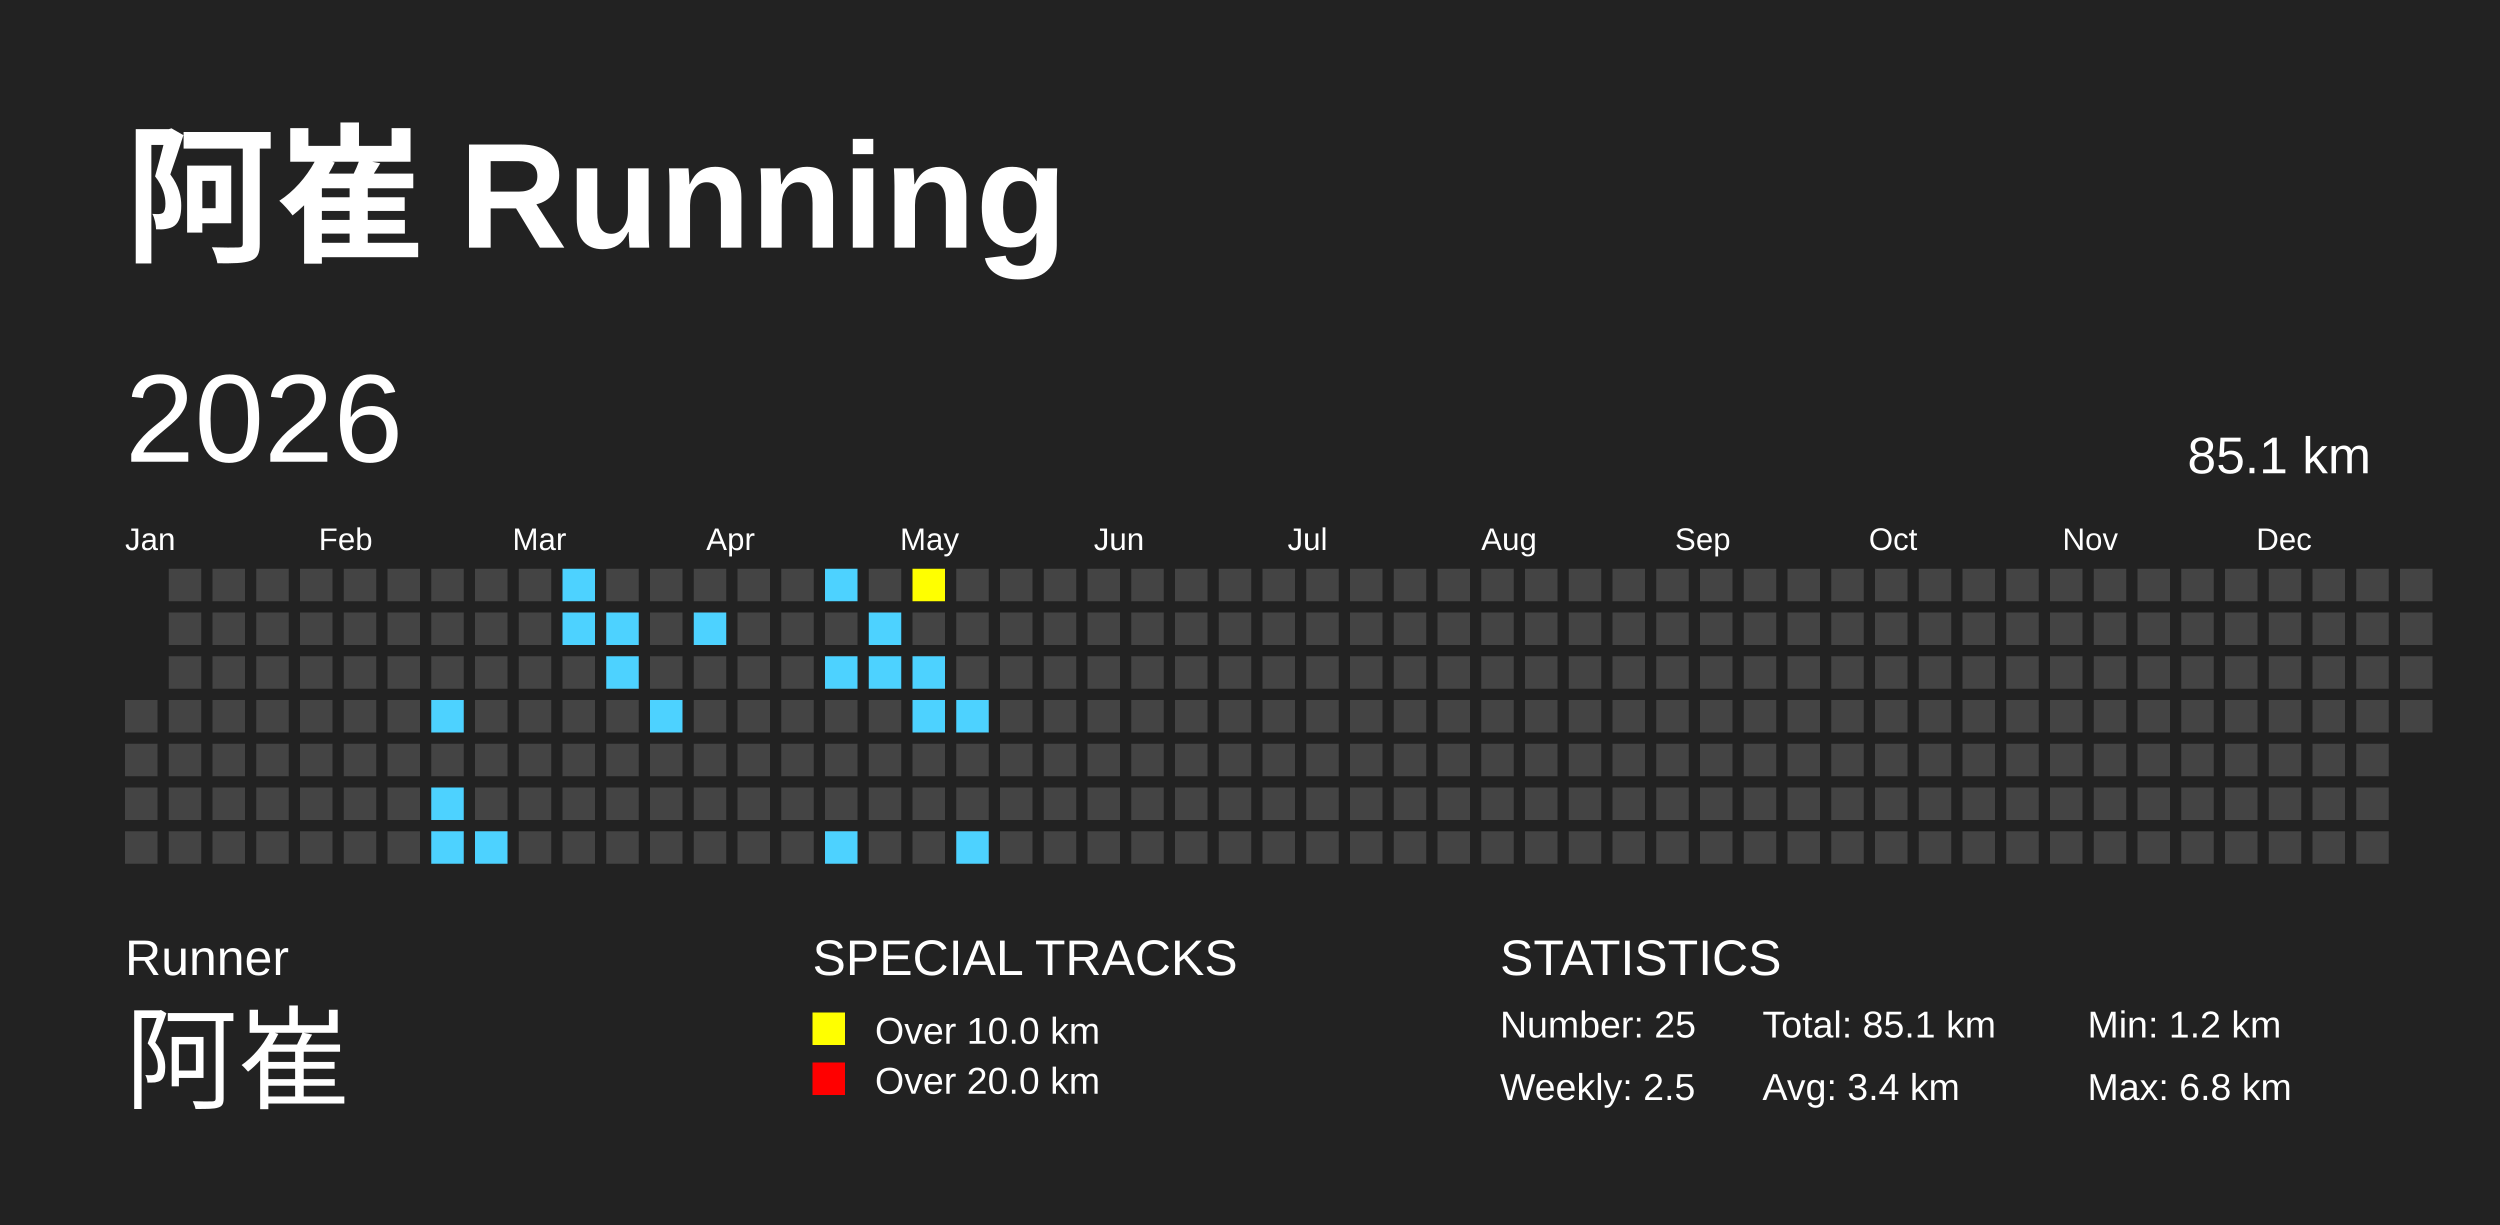
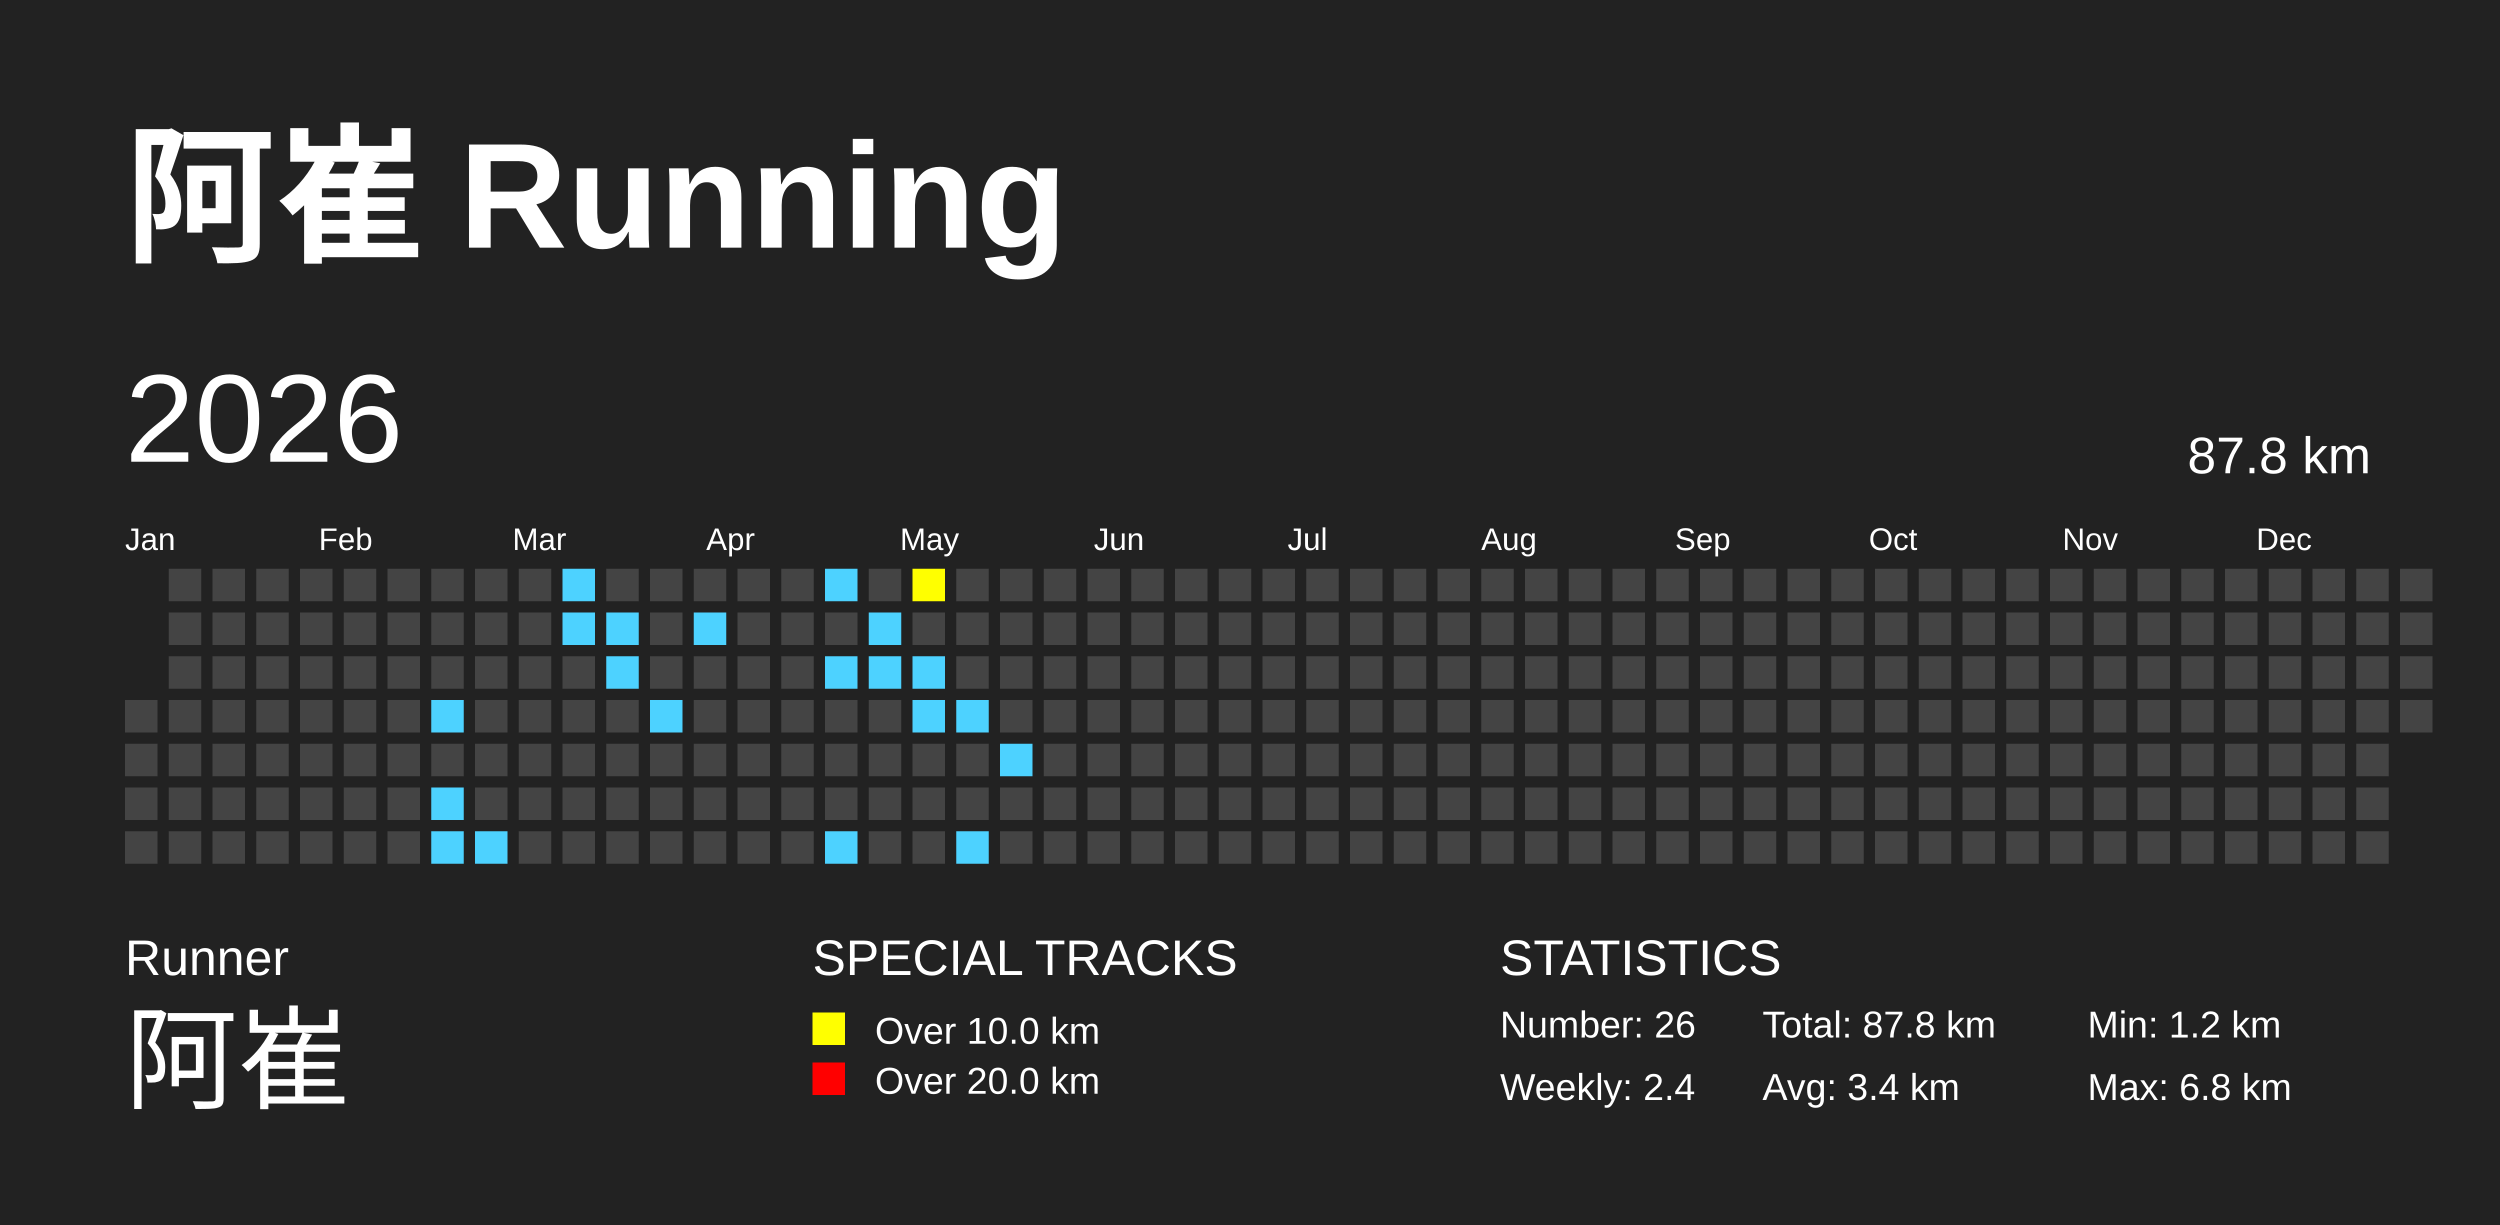
<svg xmlns="http://www.w3.org/2000/svg" baseProfile="full" height="98mm" version="1.1" viewBox="0,0,200,98" width="200mm">
  <defs>
    <pattern height="2" id="indoor-stripe" patternUnits="userSpaceOnUse" width="2">
      <line stroke="white" stroke-opacity="0.45" stroke-width="0.5" x1="0" x2="2" y1="2" y2="0" />
    </pattern>
  </defs>
  <rect fill="#222222" height="98" width="200" x="0" y="0" />
  <text fill="#FFFFFF" style="font-size:12px; font-family:Arial; font-weight:bold;" x="10" y="20">阿崔 Running</text>
  <text fill="#FFFFFF" style="font-size:4px; font-family:Arial" x="10" y="78">Runner</text>
  <text fill="#FFFFFF" style="font-size:9px; font-family:Arial" x="10" y="88">阿崔</text>
  <text fill="#FFFFFF" style="font-size:4px; font-family:Arial" x="65" y="78">SPECIAL TRACKS</text>
  <rect fill="yellow" height="2.6" width="2.6" x="65" y="81" />
  <text fill="#FFFFFF" style="font-size:3px; font-family:Arial" x="70" y="83.5">Over 10.0 km</text>
  <rect fill="red" height="2.6" width="2.6" x="65" y="85" />
  <text fill="#FFFFFF" style="font-size:3px; font-family:Arial" x="70" y="87.5">Over 20.0 km</text>
  <text fill="#FFFFFF" style="font-size:4px; font-family:Arial" x="120" y="78">STATISTICS</text>
-   <text fill="#FFFFFF" style="font-size:3px; font-family:Arial" x="120" y="83">Number: 25</text>
-   <text fill="#FFFFFF" style="font-size:3px; font-family:Arial" x="120" y="88">Weekly: 2.5</text>
-   <text fill="#FFFFFF" style="font-size:3px; font-family:Arial" x="141" y="83">Total: 85.1 km</text>
+   <text fill="#FFFFFF" style="font-size:3px; font-family:Arial" x="120" y="83">Number: 26</text>
+   <text fill="#FFFFFF" style="font-size:3px; font-family:Arial" x="120" y="88">Weekly: 2.4</text>
+   <text fill="#FFFFFF" style="font-size:3px; font-family:Arial" x="141" y="83">Total: 87.8 km</text>
  <text fill="#FFFFFF" style="font-size:3px; font-family:Arial" x="141" y="88">Avg: 3.4 km</text>
  <text fill="#FFFFFF" style="font-size:3px; font-family:Arial" x="167" y="83">Min: 1.2 km</text>
  <text fill="#FFFFFF" style="font-size:3px; font-family:Arial" x="167" y="88">Max: 6.8 km</text>
  <text dominant-baseline="hanging" fill="#FFFFFF" style="font-size:10.0px; font-family:Arial;" x="10" y="30">2026</text>
-   <text dominant-baseline="hanging" fill="#FFFFFF" style="font-size:4.125px; font-family:Arial;" x="175" y="35">85.1 km</text>
+   <text dominant-baseline="hanging" fill="#FFFFFF" style="font-size:4.125px; font-family:Arial;" x="175" y="35">87.8 km</text>
  <text fill="#FFFFFF" style="font-size:2.5px; font-family:Arial" x="10.0" y="44">Jan</text>
  <text fill="#FFFFFF" style="font-size:2.5px; font-family:Arial" x="25.5" y="44">Feb</text>
  <text fill="#FFFFFF" style="font-size:2.5px; font-family:Arial" x="41.0" y="44">Mar</text>
  <text fill="#FFFFFF" style="font-size:2.5px; font-family:Arial" x="56.5" y="44">Apr</text>
  <text fill="#FFFFFF" style="font-size:2.5px; font-family:Arial" x="72.0" y="44">May</text>
  <text fill="#FFFFFF" style="font-size:2.5px; font-family:Arial" x="87.5" y="44">Jun</text>
  <text fill="#FFFFFF" style="font-size:2.5px; font-family:Arial" x="103.0" y="44">Jul</text>
  <text fill="#FFFFFF" style="font-size:2.5px; font-family:Arial" x="118.5" y="44">Aug</text>
  <text fill="#FFFFFF" style="font-size:2.5px; font-family:Arial" x="134.0" y="44">Sep</text>
  <text fill="#FFFFFF" style="font-size:2.5px; font-family:Arial" x="149.5" y="44">Oct</text>
  <text fill="#FFFFFF" style="font-size:2.5px; font-family:Arial" x="165.0" y="44">Nov</text>
  <text fill="#FFFFFF" style="font-size:2.5px; font-family:Arial" x="180.5" y="44">Dec</text>
  <rect fill="#444444" height="2.6" width="2.6" x="10.0" y="56.0" />
  <rect fill="#444444" height="2.6" width="2.6" x="10.0" y="59.5" />
  <rect fill="#444444" height="2.6" width="2.6" x="10.0" y="63.0" />
  <rect fill="#444444" height="2.6" width="2.6" x="10.0" y="66.5" />
  <rect fill="#444444" height="2.6" width="2.6" x="13.5" y="45.5" />
  <rect fill="#444444" height="2.6" width="2.6" x="13.5" y="49.0" />
  <rect fill="#444444" height="2.6" width="2.6" x="13.5" y="52.5" />
  <rect fill="#444444" height="2.6" width="2.6" x="13.5" y="56.0" />
  <rect fill="#444444" height="2.6" width="2.6" x="13.5" y="59.5" />
  <rect fill="#444444" height="2.6" width="2.6" x="13.5" y="63.0" />
  <rect fill="#444444" height="2.6" width="2.6" x="13.5" y="66.5" />
  <rect fill="#444444" height="2.6" width="2.6" x="17.0" y="45.5" />
  <rect fill="#444444" height="2.6" width="2.6" x="17.0" y="49.0" />
  <rect fill="#444444" height="2.6" width="2.6" x="17.0" y="52.5" />
  <rect fill="#444444" height="2.6" width="2.6" x="17.0" y="56.0" />
  <rect fill="#444444" height="2.6" width="2.6" x="17.0" y="59.5" />
  <rect fill="#444444" height="2.6" width="2.6" x="17.0" y="63.0" />
  <rect fill="#444444" height="2.6" width="2.6" x="17.0" y="66.5" />
  <rect fill="#444444" height="2.6" width="2.6" x="20.5" y="45.5" />
  <rect fill="#444444" height="2.6" width="2.6" x="20.5" y="49.0" />
  <rect fill="#444444" height="2.6" width="2.6" x="20.5" y="52.5" />
  <rect fill="#444444" height="2.6" width="2.6" x="20.5" y="56.0" />
  <rect fill="#444444" height="2.6" width="2.6" x="20.5" y="59.5" />
  <rect fill="#444444" height="2.6" width="2.6" x="20.5" y="63.0" />
  <rect fill="#444444" height="2.6" width="2.6" x="20.5" y="66.5" />
  <rect fill="#444444" height="2.6" width="2.6" x="24.0" y="45.5" />
  <rect fill="#444444" height="2.6" width="2.6" x="24.0" y="49.0" />
  <rect fill="#444444" height="2.6" width="2.6" x="24.0" y="52.5" />
  <rect fill="#444444" height="2.6" width="2.6" x="24.0" y="56.0" />
  <rect fill="#444444" height="2.6" width="2.6" x="24.0" y="59.5" />
  <rect fill="#444444" height="2.6" width="2.6" x="24.0" y="63.0" />
  <rect fill="#444444" height="2.6" width="2.6" x="24.0" y="66.5" />
  <rect fill="#444444" height="2.6" width="2.6" x="27.5" y="45.5" />
  <rect fill="#444444" height="2.6" width="2.6" x="27.5" y="49.0" />
  <rect fill="#444444" height="2.6" width="2.6" x="27.5" y="52.5" />
  <rect fill="#444444" height="2.6" width="2.6" x="27.5" y="56.0" />
  <rect fill="#444444" height="2.6" width="2.6" x="27.5" y="59.5" />
  <rect fill="#444444" height="2.6" width="2.6" x="27.5" y="63.0" />
  <rect fill="#444444" height="2.6" width="2.6" x="27.5" y="66.5" />
  <rect fill="#444444" height="2.6" width="2.6" x="31.0" y="45.5" />
  <rect fill="#444444" height="2.6" width="2.6" x="31.0" y="49.0" />
  <rect fill="#444444" height="2.6" width="2.6" x="31.0" y="52.5" />
  <rect fill="#444444" height="2.6" width="2.6" x="31.0" y="56.0" />
  <rect fill="#444444" height="2.6" width="2.6" x="31.0" y="59.5" />
  <rect fill="#444444" height="2.6" width="2.6" x="31.0" y="63.0" />
  <rect fill="#444444" height="2.6" width="2.6" x="31.0" y="66.5" />
  <rect fill="#444444" height="2.6" width="2.6" x="34.5" y="45.5" />
  <rect fill="#444444" height="2.6" width="2.6" x="34.5" y="49.0" />
  <rect fill="#444444" height="2.6" width="2.6" x="34.5" y="52.5" />
  <rect fill="#4DD2FF" height="2.6" width="2.6" x="34.5" y="56.0" />
  <rect fill="#444444" height="2.6" width="2.6" x="34.5" y="59.5" />
  <rect fill="#4DD2FF" height="2.6" width="2.6" x="34.5" y="63.0" />
  <rect fill="#4DD2FF" height="2.6" width="2.6" x="34.5" y="66.5" />
  <rect fill="#444444" height="2.6" width="2.6" x="38.0" y="45.5" />
  <rect fill="#444444" height="2.6" width="2.6" x="38.0" y="49.0" />
  <rect fill="#444444" height="2.6" width="2.6" x="38.0" y="52.5" />
  <rect fill="#444444" height="2.6" width="2.6" x="38.0" y="56.0" />
  <rect fill="#444444" height="2.6" width="2.6" x="38.0" y="59.5" />
  <rect fill="#444444" height="2.6" width="2.6" x="38.0" y="63.0" />
  <rect fill="#4DD2FF" height="2.6" width="2.6" x="38.0" y="66.5" />
  <rect fill="#444444" height="2.6" width="2.6" x="41.5" y="45.5" />
  <rect fill="#444444" height="2.6" width="2.6" x="41.5" y="49.0" />
  <rect fill="#444444" height="2.6" width="2.6" x="41.5" y="52.5" />
  <rect fill="#444444" height="2.6" width="2.6" x="41.5" y="56.0" />
  <rect fill="#444444" height="2.6" width="2.6" x="41.5" y="59.5" />
  <rect fill="#444444" height="2.6" width="2.6" x="41.5" y="63.0" />
  <rect fill="#444444" height="2.6" width="2.6" x="41.5" y="66.5" />
  <rect fill="#4DD2FF" height="2.6" width="2.6" x="45.0" y="45.5" />
  <rect fill="#4DD2FF" height="2.6" width="2.6" x="45.0" y="49.0" />
  <rect fill="#444444" height="2.6" width="2.6" x="45.0" y="52.5" />
  <rect fill="#444444" height="2.6" width="2.6" x="45.0" y="56.0" />
  <rect fill="#444444" height="2.6" width="2.6" x="45.0" y="59.5" />
  <rect fill="#444444" height="2.6" width="2.6" x="45.0" y="63.0" />
  <rect fill="#444444" height="2.6" width="2.6" x="45.0" y="66.5" />
  <rect fill="#444444" height="2.6" width="2.6" x="48.5" y="45.5" />
  <rect fill="#4DD2FF" height="2.6" width="2.6" x="48.5" y="49.0" />
  <rect fill="#4DD2FF" height="2.6" width="2.6" x="48.5" y="52.5" />
  <rect fill="#444444" height="2.6" width="2.6" x="48.5" y="56.0" />
  <rect fill="#444444" height="2.6" width="2.6" x="48.5" y="59.5" />
  <rect fill="#444444" height="2.6" width="2.6" x="48.5" y="63.0" />
  <rect fill="#444444" height="2.6" width="2.6" x="48.5" y="66.5" />
  <rect fill="#444444" height="2.6" width="2.6" x="52.0" y="45.5" />
  <rect fill="#444444" height="2.6" width="2.6" x="52.0" y="49.0" />
  <rect fill="#444444" height="2.6" width="2.6" x="52.0" y="52.5" />
  <rect fill="#4DD2FF" height="2.6" width="2.6" x="52.0" y="56.0" />
  <rect fill="#444444" height="2.6" width="2.6" x="52.0" y="59.5" />
  <rect fill="#444444" height="2.6" width="2.6" x="52.0" y="63.0" />
  <rect fill="#444444" height="2.6" width="2.6" x="52.0" y="66.5" />
  <rect fill="#444444" height="2.6" width="2.6" x="55.5" y="45.5" />
  <rect fill="#4DD2FF" height="2.6" width="2.6" x="55.5" y="49.0" />
  <rect fill="#444444" height="2.6" width="2.6" x="55.5" y="52.5" />
  <rect fill="#444444" height="2.6" width="2.6" x="55.5" y="56.0" />
  <rect fill="#444444" height="2.6" width="2.6" x="55.5" y="59.5" />
  <rect fill="#444444" height="2.6" width="2.6" x="55.5" y="63.0" />
  <rect fill="#444444" height="2.6" width="2.6" x="55.5" y="66.5" />
  <rect fill="#444444" height="2.6" width="2.6" x="59.0" y="45.5" />
  <rect fill="#444444" height="2.6" width="2.6" x="59.0" y="49.0" />
  <rect fill="#444444" height="2.6" width="2.6" x="59.0" y="52.5" />
  <rect fill="#444444" height="2.6" width="2.6" x="59.0" y="56.0" />
  <rect fill="#444444" height="2.6" width="2.6" x="59.0" y="59.5" />
  <rect fill="#444444" height="2.6" width="2.6" x="59.0" y="63.0" />
  <rect fill="#444444" height="2.6" width="2.6" x="59.0" y="66.5" />
  <rect fill="#444444" height="2.6" width="2.6" x="62.5" y="45.5" />
  <rect fill="#444444" height="2.6" width="2.6" x="62.5" y="49.0" />
  <rect fill="#444444" height="2.6" width="2.6" x="62.5" y="52.5" />
  <rect fill="#444444" height="2.6" width="2.6" x="62.5" y="56.0" />
  <rect fill="#444444" height="2.6" width="2.6" x="62.5" y="59.5" />
  <rect fill="#444444" height="2.6" width="2.6" x="62.5" y="63.0" />
  <rect fill="#444444" height="2.6" width="2.6" x="62.5" y="66.5" />
  <rect fill="#4DD2FF" height="2.6" width="2.6" x="66.0" y="45.5" />
  <rect fill="#444444" height="2.6" width="2.6" x="66.0" y="49.0" />
  <rect fill="#4DD2FF" height="2.6" width="2.6" x="66.0" y="52.5" />
  <rect fill="#444444" height="2.6" width="2.6" x="66.0" y="56.0" />
  <rect fill="#444444" height="2.6" width="2.6" x="66.0" y="59.5" />
  <rect fill="#444444" height="2.6" width="2.6" x="66.0" y="63.0" />
  <rect fill="#4DD2FF" height="2.6" width="2.6" x="66.0" y="66.5" />
  <rect fill="#444444" height="2.6" width="2.6" x="69.5" y="45.5" />
  <rect fill="#4DD2FF" height="2.6" width="2.6" x="69.5" y="49.0" />
  <rect fill="#4DD2FF" height="2.6" width="2.6" x="69.5" y="52.5" />
  <rect fill="#444444" height="2.6" width="2.6" x="69.5" y="56.0" />
  <rect fill="#444444" height="2.6" width="2.6" x="69.5" y="59.5" />
  <rect fill="#444444" height="2.6" width="2.6" x="69.5" y="63.0" />
  <rect fill="#444444" height="2.6" width="2.6" x="69.5" y="66.5" />
  <rect fill="yellow" height="2.6" width="2.6" x="73.0" y="45.5" />
  <rect fill="#444444" height="2.6" width="2.6" x="73.0" y="49.0" />
  <rect fill="#4DD2FF" height="2.6" width="2.6" x="73.0" y="52.5" />
  <rect fill="#4DD2FF" height="2.6" width="2.6" x="73.0" y="56.0" />
  <rect fill="#444444" height="2.6" width="2.6" x="73.0" y="59.5" />
  <rect fill="#444444" height="2.6" width="2.6" x="73.0" y="63.0" />
  <rect fill="#444444" height="2.6" width="2.6" x="73.0" y="66.5" />
  <rect fill="#444444" height="2.6" width="2.6" x="76.5" y="45.5" />
  <rect fill="#444444" height="2.6" width="2.6" x="76.5" y="49.0" />
  <rect fill="#444444" height="2.6" width="2.6" x="76.5" y="52.5" />
  <rect fill="#4DD2FF" height="2.6" width="2.6" x="76.5" y="56.0" />
  <rect fill="#444444" height="2.6" width="2.6" x="76.5" y="59.5" />
  <rect fill="#444444" height="2.6" width="2.6" x="76.5" y="63.0" />
  <rect fill="#4DD2FF" height="2.6" width="2.6" x="76.5" y="66.5" />
  <rect fill="#444444" height="2.6" width="2.6" x="80.0" y="45.5" />
  <rect fill="#444444" height="2.6" width="2.6" x="80.0" y="49.0" />
  <rect fill="#444444" height="2.6" width="2.6" x="80.0" y="52.5" />
  <rect fill="#444444" height="2.6" width="2.6" x="80.0" y="56.0" />
-   <rect fill="#444444" height="2.6" width="2.6" x="80.0" y="59.5" />
+   <rect fill="#4DD2FF" height="2.6" width="2.6" x="80.0" y="59.5" />
  <rect fill="#444444" height="2.6" width="2.6" x="80.0" y="63.0" />
  <rect fill="#444444" height="2.6" width="2.6" x="80.0" y="66.5" />
  <rect fill="#444444" height="2.6" width="2.6" x="83.5" y="45.5" />
  <rect fill="#444444" height="2.6" width="2.6" x="83.5" y="49.0" />
  <rect fill="#444444" height="2.6" width="2.6" x="83.5" y="52.5" />
  <rect fill="#444444" height="2.6" width="2.6" x="83.5" y="56.0" />
  <rect fill="#444444" height="2.6" width="2.6" x="83.5" y="59.5" />
  <rect fill="#444444" height="2.6" width="2.6" x="83.5" y="63.0" />
  <rect fill="#444444" height="2.6" width="2.6" x="83.5" y="66.5" />
  <rect fill="#444444" height="2.6" width="2.6" x="87.0" y="45.5" />
  <rect fill="#444444" height="2.6" width="2.6" x="87.0" y="49.0" />
  <rect fill="#444444" height="2.6" width="2.6" x="87.0" y="52.5" />
  <rect fill="#444444" height="2.6" width="2.6" x="87.0" y="56.0" />
  <rect fill="#444444" height="2.6" width="2.6" x="87.0" y="59.5" />
  <rect fill="#444444" height="2.6" width="2.6" x="87.0" y="63.0" />
  <rect fill="#444444" height="2.6" width="2.6" x="87.0" y="66.5" />
  <rect fill="#444444" height="2.6" width="2.6" x="90.5" y="45.5" />
  <rect fill="#444444" height="2.6" width="2.6" x="90.5" y="49.0" />
  <rect fill="#444444" height="2.6" width="2.6" x="90.5" y="52.5" />
  <rect fill="#444444" height="2.6" width="2.6" x="90.5" y="56.0" />
  <rect fill="#444444" height="2.6" width="2.6" x="90.5" y="59.5" />
  <rect fill="#444444" height="2.6" width="2.6" x="90.5" y="63.0" />
  <rect fill="#444444" height="2.6" width="2.6" x="90.5" y="66.5" />
  <rect fill="#444444" height="2.6" width="2.6" x="94.0" y="45.5" />
  <rect fill="#444444" height="2.6" width="2.6" x="94.0" y="49.0" />
  <rect fill="#444444" height="2.6" width="2.6" x="94.0" y="52.5" />
  <rect fill="#444444" height="2.6" width="2.6" x="94.0" y="56.0" />
  <rect fill="#444444" height="2.6" width="2.6" x="94.0" y="59.5" />
  <rect fill="#444444" height="2.6" width="2.6" x="94.0" y="63.0" />
  <rect fill="#444444" height="2.6" width="2.6" x="94.0" y="66.5" />
  <rect fill="#444444" height="2.6" width="2.6" x="97.5" y="45.5" />
  <rect fill="#444444" height="2.6" width="2.6" x="97.5" y="49.0" />
  <rect fill="#444444" height="2.6" width="2.6" x="97.5" y="52.5" />
  <rect fill="#444444" height="2.6" width="2.6" x="97.5" y="56.0" />
  <rect fill="#444444" height="2.6" width="2.6" x="97.5" y="59.5" />
  <rect fill="#444444" height="2.6" width="2.6" x="97.5" y="63.0" />
  <rect fill="#444444" height="2.6" width="2.6" x="97.5" y="66.5" />
  <rect fill="#444444" height="2.6" width="2.6" x="101.0" y="45.5" />
  <rect fill="#444444" height="2.6" width="2.6" x="101.0" y="49.0" />
  <rect fill="#444444" height="2.6" width="2.6" x="101.0" y="52.5" />
  <rect fill="#444444" height="2.6" width="2.6" x="101.0" y="56.0" />
  <rect fill="#444444" height="2.6" width="2.6" x="101.0" y="59.5" />
  <rect fill="#444444" height="2.6" width="2.6" x="101.0" y="63.0" />
  <rect fill="#444444" height="2.6" width="2.6" x="101.0" y="66.5" />
  <rect fill="#444444" height="2.6" width="2.6" x="104.5" y="45.5" />
  <rect fill="#444444" height="2.6" width="2.6" x="104.5" y="49.0" />
  <rect fill="#444444" height="2.6" width="2.6" x="104.5" y="52.5" />
  <rect fill="#444444" height="2.6" width="2.6" x="104.5" y="56.0" />
  <rect fill="#444444" height="2.6" width="2.6" x="104.5" y="59.5" />
  <rect fill="#444444" height="2.6" width="2.6" x="104.5" y="63.0" />
  <rect fill="#444444" height="2.6" width="2.6" x="104.5" y="66.5" />
  <rect fill="#444444" height="2.6" width="2.6" x="108.0" y="45.5" />
  <rect fill="#444444" height="2.6" width="2.6" x="108.0" y="49.0" />
  <rect fill="#444444" height="2.6" width="2.6" x="108.0" y="52.5" />
  <rect fill="#444444" height="2.6" width="2.6" x="108.0" y="56.0" />
  <rect fill="#444444" height="2.6" width="2.6" x="108.0" y="59.5" />
  <rect fill="#444444" height="2.6" width="2.6" x="108.0" y="63.0" />
  <rect fill="#444444" height="2.6" width="2.6" x="108.0" y="66.5" />
  <rect fill="#444444" height="2.6" width="2.6" x="111.5" y="45.5" />
  <rect fill="#444444" height="2.6" width="2.6" x="111.5" y="49.0" />
  <rect fill="#444444" height="2.6" width="2.6" x="111.5" y="52.5" />
  <rect fill="#444444" height="2.6" width="2.6" x="111.5" y="56.0" />
  <rect fill="#444444" height="2.6" width="2.6" x="111.5" y="59.5" />
  <rect fill="#444444" height="2.6" width="2.6" x="111.5" y="63.0" />
  <rect fill="#444444" height="2.6" width="2.6" x="111.5" y="66.5" />
  <rect fill="#444444" height="2.6" width="2.6" x="115.0" y="45.5" />
  <rect fill="#444444" height="2.6" width="2.6" x="115.0" y="49.0" />
  <rect fill="#444444" height="2.6" width="2.6" x="115.0" y="52.5" />
  <rect fill="#444444" height="2.6" width="2.6" x="115.0" y="56.0" />
  <rect fill="#444444" height="2.6" width="2.6" x="115.0" y="59.5" />
  <rect fill="#444444" height="2.6" width="2.6" x="115.0" y="63.0" />
  <rect fill="#444444" height="2.6" width="2.6" x="115.0" y="66.5" />
  <rect fill="#444444" height="2.6" width="2.6" x="118.5" y="45.5" />
  <rect fill="#444444" height="2.6" width="2.6" x="118.5" y="49.0" />
  <rect fill="#444444" height="2.6" width="2.6" x="118.5" y="52.5" />
  <rect fill="#444444" height="2.6" width="2.6" x="118.5" y="56.0" />
  <rect fill="#444444" height="2.6" width="2.6" x="118.5" y="59.5" />
  <rect fill="#444444" height="2.6" width="2.6" x="118.5" y="63.0" />
  <rect fill="#444444" height="2.6" width="2.6" x="118.5" y="66.5" />
  <rect fill="#444444" height="2.6" width="2.6" x="122.0" y="45.5" />
  <rect fill="#444444" height="2.6" width="2.6" x="122.0" y="49.0" />
  <rect fill="#444444" height="2.6" width="2.6" x="122.0" y="52.5" />
  <rect fill="#444444" height="2.6" width="2.6" x="122.0" y="56.0" />
  <rect fill="#444444" height="2.6" width="2.6" x="122.0" y="59.5" />
  <rect fill="#444444" height="2.6" width="2.6" x="122.0" y="63.0" />
  <rect fill="#444444" height="2.6" width="2.6" x="122.0" y="66.5" />
  <rect fill="#444444" height="2.6" width="2.6" x="125.5" y="45.5" />
  <rect fill="#444444" height="2.6" width="2.6" x="125.5" y="49.0" />
  <rect fill="#444444" height="2.6" width="2.6" x="125.5" y="52.5" />
  <rect fill="#444444" height="2.6" width="2.6" x="125.5" y="56.0" />
  <rect fill="#444444" height="2.6" width="2.6" x="125.5" y="59.5" />
  <rect fill="#444444" height="2.6" width="2.6" x="125.5" y="63.0" />
  <rect fill="#444444" height="2.6" width="2.6" x="125.5" y="66.5" />
  <rect fill="#444444" height="2.6" width="2.6" x="129.0" y="45.5" />
  <rect fill="#444444" height="2.6" width="2.6" x="129.0" y="49.0" />
  <rect fill="#444444" height="2.6" width="2.6" x="129.0" y="52.5" />
  <rect fill="#444444" height="2.6" width="2.6" x="129.0" y="56.0" />
  <rect fill="#444444" height="2.6" width="2.6" x="129.0" y="59.5" />
  <rect fill="#444444" height="2.6" width="2.6" x="129.0" y="63.0" />
  <rect fill="#444444" height="2.6" width="2.6" x="129.0" y="66.5" />
  <rect fill="#444444" height="2.6" width="2.6" x="132.5" y="45.5" />
  <rect fill="#444444" height="2.6" width="2.6" x="132.5" y="49.0" />
  <rect fill="#444444" height="2.6" width="2.6" x="132.5" y="52.5" />
  <rect fill="#444444" height="2.6" width="2.6" x="132.5" y="56.0" />
  <rect fill="#444444" height="2.6" width="2.6" x="132.5" y="59.5" />
  <rect fill="#444444" height="2.6" width="2.6" x="132.5" y="63.0" />
  <rect fill="#444444" height="2.6" width="2.6" x="132.5" y="66.5" />
  <rect fill="#444444" height="2.6" width="2.6" x="136.0" y="45.5" />
  <rect fill="#444444" height="2.6" width="2.6" x="136.0" y="49.0" />
  <rect fill="#444444" height="2.6" width="2.6" x="136.0" y="52.5" />
  <rect fill="#444444" height="2.6" width="2.6" x="136.0" y="56.0" />
  <rect fill="#444444" height="2.6" width="2.6" x="136.0" y="59.5" />
  <rect fill="#444444" height="2.6" width="2.6" x="136.0" y="63.0" />
  <rect fill="#444444" height="2.6" width="2.6" x="136.0" y="66.5" />
  <rect fill="#444444" height="2.6" width="2.6" x="139.5" y="45.5" />
  <rect fill="#444444" height="2.6" width="2.6" x="139.5" y="49.0" />
  <rect fill="#444444" height="2.6" width="2.6" x="139.5" y="52.5" />
  <rect fill="#444444" height="2.6" width="2.6" x="139.5" y="56.0" />
  <rect fill="#444444" height="2.6" width="2.6" x="139.5" y="59.5" />
  <rect fill="#444444" height="2.6" width="2.6" x="139.5" y="63.0" />
  <rect fill="#444444" height="2.6" width="2.6" x="139.5" y="66.5" />
  <rect fill="#444444" height="2.6" width="2.6" x="143.0" y="45.5" />
  <rect fill="#444444" height="2.6" width="2.6" x="143.0" y="49.0" />
  <rect fill="#444444" height="2.6" width="2.6" x="143.0" y="52.5" />
  <rect fill="#444444" height="2.6" width="2.6" x="143.0" y="56.0" />
  <rect fill="#444444" height="2.6" width="2.6" x="143.0" y="59.5" />
  <rect fill="#444444" height="2.6" width="2.6" x="143.0" y="63.0" />
  <rect fill="#444444" height="2.6" width="2.6" x="143.0" y="66.5" />
  <rect fill="#444444" height="2.6" width="2.6" x="146.5" y="45.5" />
  <rect fill="#444444" height="2.6" width="2.6" x="146.5" y="49.0" />
  <rect fill="#444444" height="2.6" width="2.6" x="146.5" y="52.5" />
  <rect fill="#444444" height="2.6" width="2.6" x="146.5" y="56.0" />
  <rect fill="#444444" height="2.6" width="2.6" x="146.5" y="59.5" />
  <rect fill="#444444" height="2.6" width="2.6" x="146.5" y="63.0" />
  <rect fill="#444444" height="2.6" width="2.6" x="146.5" y="66.5" />
  <rect fill="#444444" height="2.6" width="2.6" x="150.0" y="45.5" />
  <rect fill="#444444" height="2.6" width="2.6" x="150.0" y="49.0" />
  <rect fill="#444444" height="2.6" width="2.6" x="150.0" y="52.5" />
  <rect fill="#444444" height="2.6" width="2.6" x="150.0" y="56.0" />
  <rect fill="#444444" height="2.6" width="2.6" x="150.0" y="59.5" />
  <rect fill="#444444" height="2.6" width="2.6" x="150.0" y="63.0" />
  <rect fill="#444444" height="2.6" width="2.6" x="150.0" y="66.5" />
  <rect fill="#444444" height="2.6" width="2.6" x="153.5" y="45.5" />
  <rect fill="#444444" height="2.6" width="2.6" x="153.5" y="49.0" />
  <rect fill="#444444" height="2.6" width="2.6" x="153.5" y="52.5" />
  <rect fill="#444444" height="2.6" width="2.6" x="153.5" y="56.0" />
  <rect fill="#444444" height="2.6" width="2.6" x="153.5" y="59.5" />
  <rect fill="#444444" height="2.6" width="2.6" x="153.5" y="63.0" />
  <rect fill="#444444" height="2.6" width="2.6" x="153.5" y="66.5" />
  <rect fill="#444444" height="2.6" width="2.6" x="157.0" y="45.5" />
  <rect fill="#444444" height="2.6" width="2.6" x="157.0" y="49.0" />
  <rect fill="#444444" height="2.6" width="2.6" x="157.0" y="52.5" />
  <rect fill="#444444" height="2.6" width="2.6" x="157.0" y="56.0" />
  <rect fill="#444444" height="2.6" width="2.6" x="157.0" y="59.5" />
  <rect fill="#444444" height="2.6" width="2.6" x="157.0" y="63.0" />
  <rect fill="#444444" height="2.6" width="2.6" x="157.0" y="66.5" />
  <rect fill="#444444" height="2.6" width="2.6" x="160.5" y="45.5" />
  <rect fill="#444444" height="2.6" width="2.6" x="160.5" y="49.0" />
  <rect fill="#444444" height="2.6" width="2.6" x="160.5" y="52.5" />
  <rect fill="#444444" height="2.6" width="2.6" x="160.5" y="56.0" />
  <rect fill="#444444" height="2.6" width="2.6" x="160.5" y="59.5" />
  <rect fill="#444444" height="2.6" width="2.6" x="160.5" y="63.0" />
  <rect fill="#444444" height="2.6" width="2.6" x="160.5" y="66.5" />
  <rect fill="#444444" height="2.6" width="2.6" x="164.0" y="45.5" />
  <rect fill="#444444" height="2.6" width="2.6" x="164.0" y="49.0" />
  <rect fill="#444444" height="2.6" width="2.6" x="164.0" y="52.5" />
  <rect fill="#444444" height="2.6" width="2.6" x="164.0" y="56.0" />
  <rect fill="#444444" height="2.6" width="2.6" x="164.0" y="59.5" />
  <rect fill="#444444" height="2.6" width="2.6" x="164.0" y="63.0" />
  <rect fill="#444444" height="2.6" width="2.6" x="164.0" y="66.5" />
  <rect fill="#444444" height="2.6" width="2.6" x="167.5" y="45.5" />
  <rect fill="#444444" height="2.6" width="2.6" x="167.5" y="49.0" />
  <rect fill="#444444" height="2.6" width="2.6" x="167.5" y="52.5" />
  <rect fill="#444444" height="2.6" width="2.6" x="167.5" y="56.0" />
  <rect fill="#444444" height="2.6" width="2.6" x="167.5" y="59.5" />
  <rect fill="#444444" height="2.6" width="2.6" x="167.5" y="63.0" />
  <rect fill="#444444" height="2.6" width="2.6" x="167.5" y="66.5" />
  <rect fill="#444444" height="2.6" width="2.6" x="171.0" y="45.5" />
  <rect fill="#444444" height="2.6" width="2.6" x="171.0" y="49.0" />
  <rect fill="#444444" height="2.6" width="2.6" x="171.0" y="52.5" />
  <rect fill="#444444" height="2.6" width="2.6" x="171.0" y="56.0" />
  <rect fill="#444444" height="2.6" width="2.6" x="171.0" y="59.5" />
  <rect fill="#444444" height="2.6" width="2.6" x="171.0" y="63.0" />
  <rect fill="#444444" height="2.6" width="2.6" x="171.0" y="66.5" />
  <rect fill="#444444" height="2.6" width="2.6" x="174.5" y="45.5" />
  <rect fill="#444444" height="2.6" width="2.6" x="174.5" y="49.0" />
  <rect fill="#444444" height="2.6" width="2.6" x="174.5" y="52.5" />
  <rect fill="#444444" height="2.6" width="2.6" x="174.5" y="56.0" />
  <rect fill="#444444" height="2.6" width="2.6" x="174.5" y="59.5" />
  <rect fill="#444444" height="2.6" width="2.6" x="174.5" y="63.0" />
  <rect fill="#444444" height="2.6" width="2.6" x="174.5" y="66.5" />
  <rect fill="#444444" height="2.6" width="2.6" x="178.0" y="45.5" />
  <rect fill="#444444" height="2.6" width="2.6" x="178.0" y="49.0" />
  <rect fill="#444444" height="2.6" width="2.6" x="178.0" y="52.5" />
  <rect fill="#444444" height="2.6" width="2.6" x="178.0" y="56.0" />
  <rect fill="#444444" height="2.6" width="2.6" x="178.0" y="59.5" />
  <rect fill="#444444" height="2.6" width="2.6" x="178.0" y="63.0" />
  <rect fill="#444444" height="2.6" width="2.6" x="178.0" y="66.5" />
  <rect fill="#444444" height="2.6" width="2.6" x="181.5" y="45.5" />
  <rect fill="#444444" height="2.6" width="2.6" x="181.5" y="49.0" />
  <rect fill="#444444" height="2.6" width="2.6" x="181.5" y="52.5" />
  <rect fill="#444444" height="2.6" width="2.6" x="181.5" y="56.0" />
  <rect fill="#444444" height="2.6" width="2.6" x="181.5" y="59.5" />
  <rect fill="#444444" height="2.6" width="2.6" x="181.5" y="63.0" />
  <rect fill="#444444" height="2.6" width="2.6" x="181.5" y="66.5" />
  <rect fill="#444444" height="2.6" width="2.6" x="185.0" y="45.5" />
  <rect fill="#444444" height="2.6" width="2.6" x="185.0" y="49.0" />
  <rect fill="#444444" height="2.6" width="2.6" x="185.0" y="52.5" />
  <rect fill="#444444" height="2.6" width="2.6" x="185.0" y="56.0" />
  <rect fill="#444444" height="2.6" width="2.6" x="185.0" y="59.5" />
  <rect fill="#444444" height="2.6" width="2.6" x="185.0" y="63.0" />
  <rect fill="#444444" height="2.6" width="2.6" x="185.0" y="66.5" />
  <rect fill="#444444" height="2.6" width="2.6" x="188.5" y="45.5" />
  <rect fill="#444444" height="2.6" width="2.6" x="188.5" y="49.0" />
  <rect fill="#444444" height="2.6" width="2.6" x="188.5" y="52.5" />
  <rect fill="#444444" height="2.6" width="2.6" x="188.5" y="56.0" />
  <rect fill="#444444" height="2.6" width="2.6" x="188.5" y="59.5" />
  <rect fill="#444444" height="2.6" width="2.6" x="188.5" y="63.0" />
  <rect fill="#444444" height="2.6" width="2.6" x="188.5" y="66.5" />
  <rect fill="#444444" height="2.6" width="2.6" x="192.0" y="45.5" />
  <rect fill="#444444" height="2.6" width="2.6" x="192.0" y="49.0" />
  <rect fill="#444444" height="2.6" width="2.6" x="192.0" y="52.5" />
  <rect fill="#444444" height="2.6" width="2.6" x="192.0" y="56.0" />
</svg>
